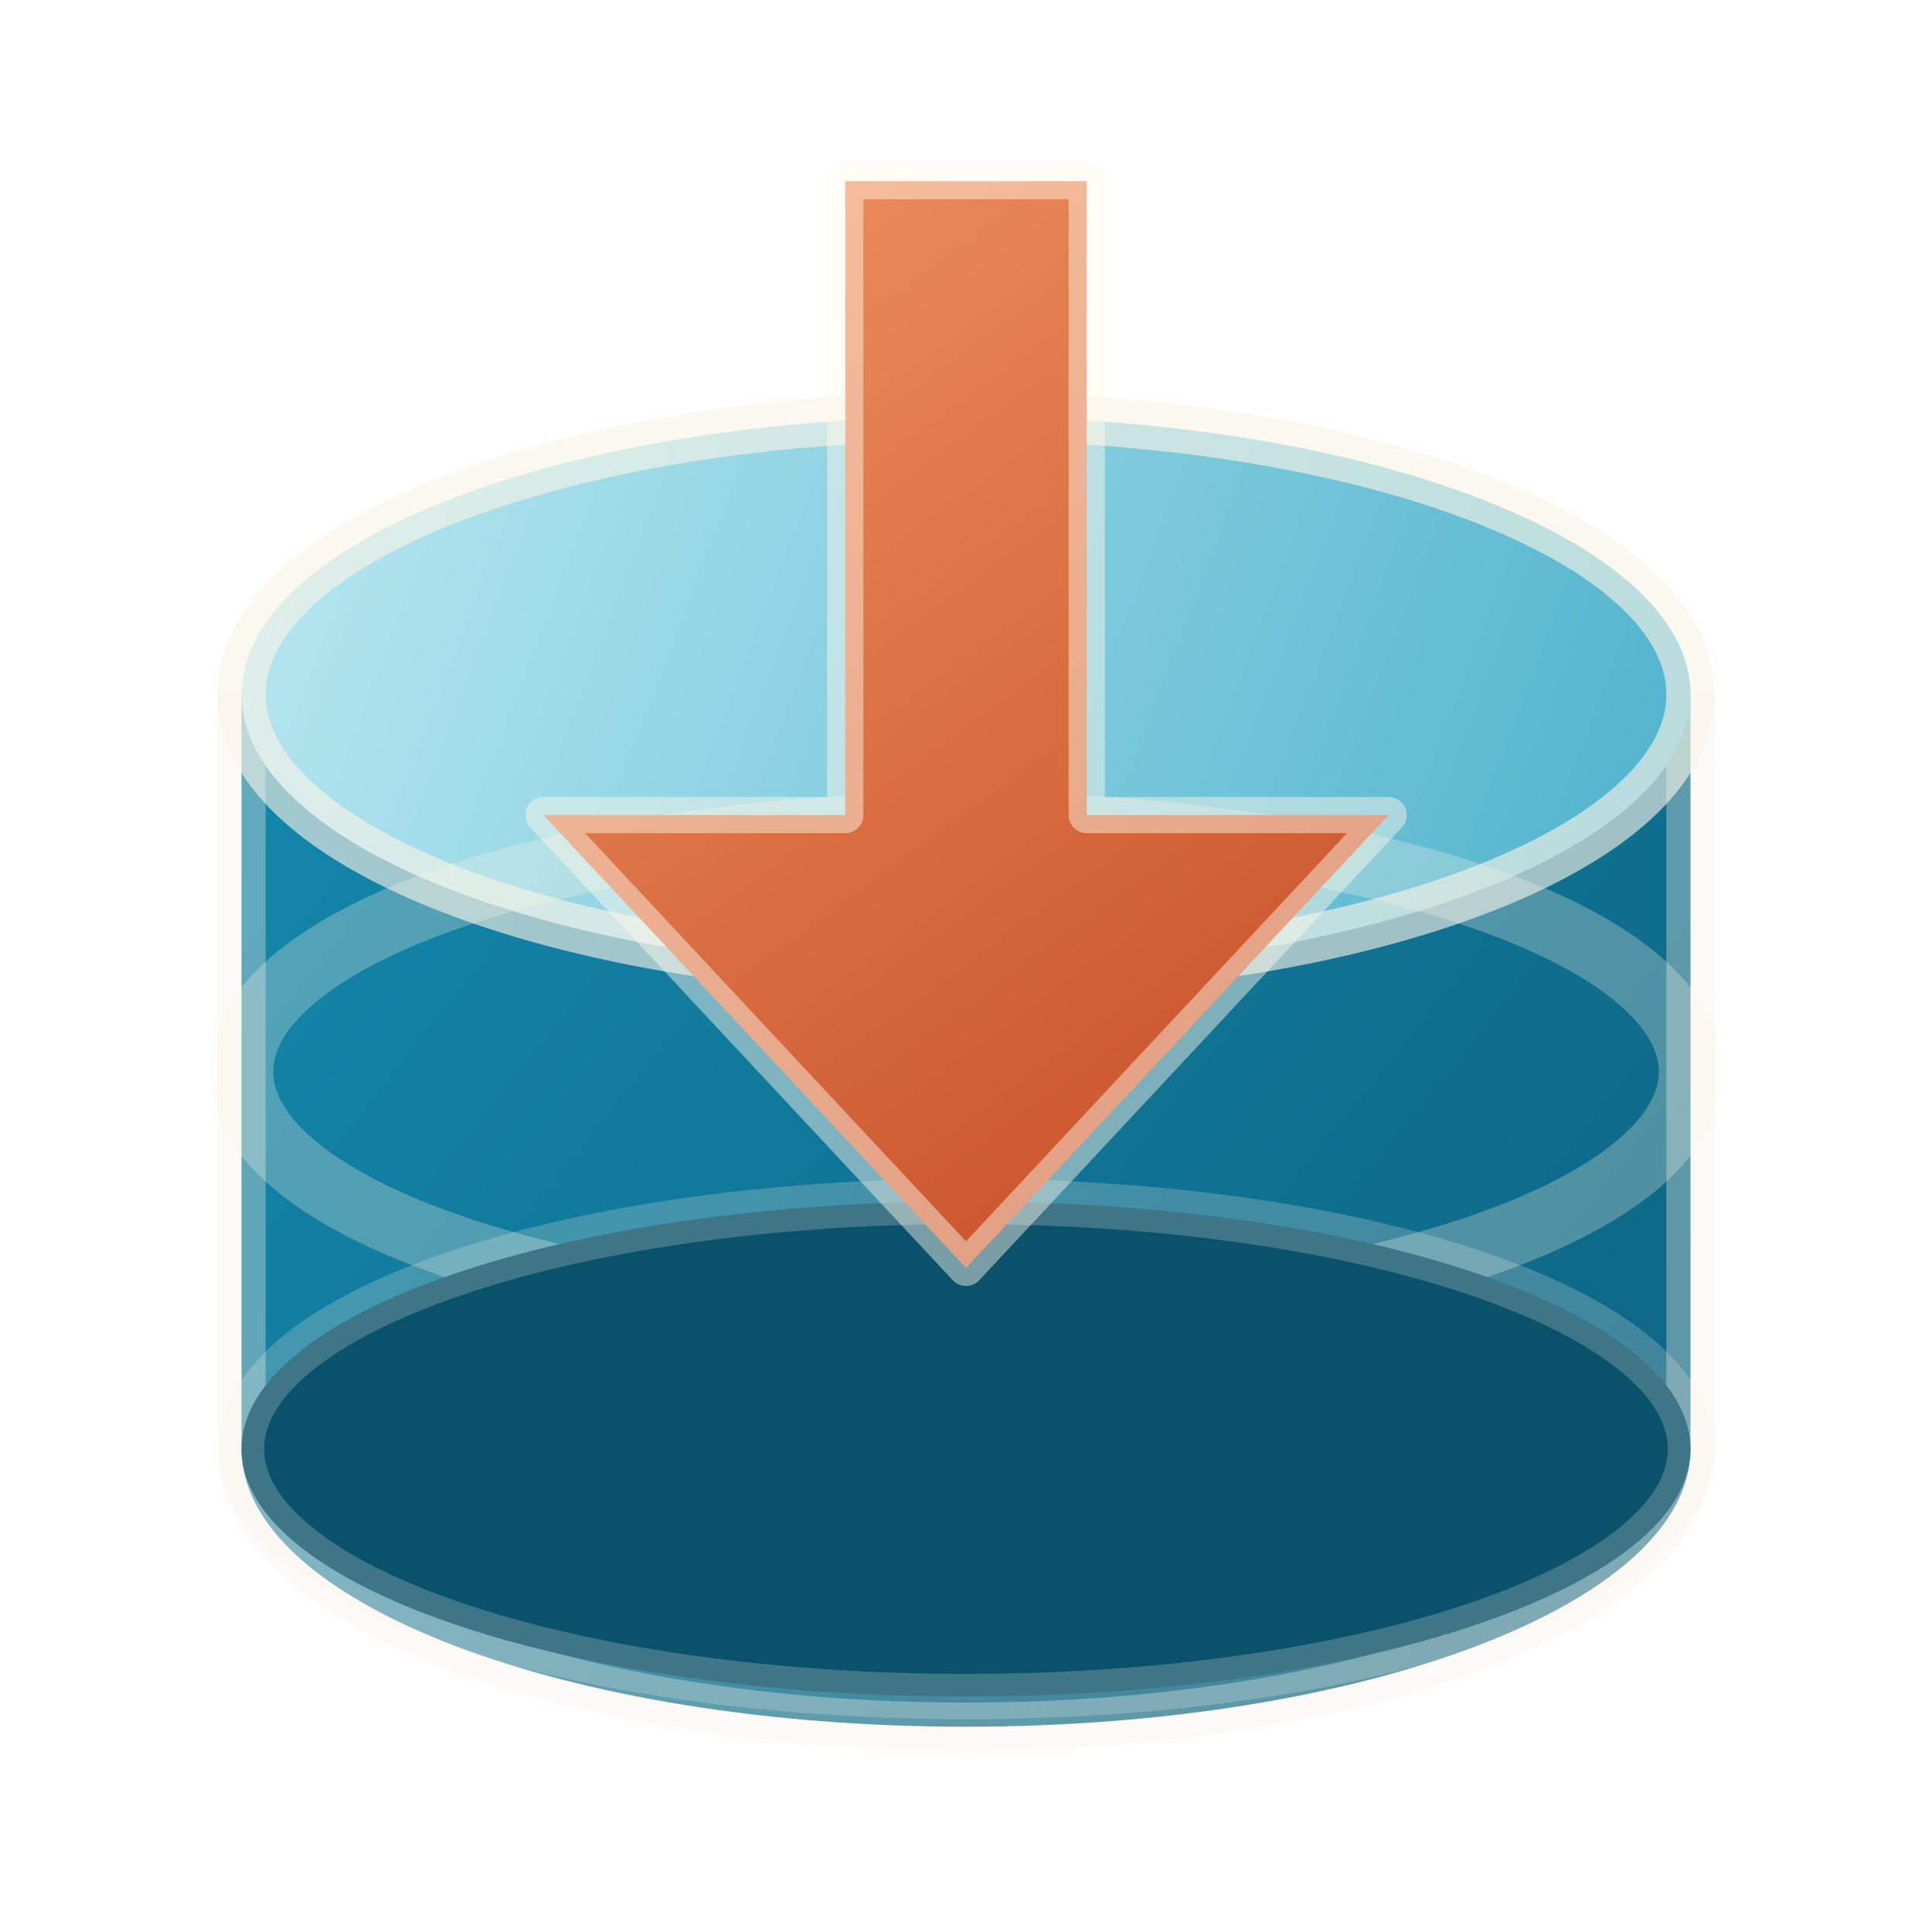
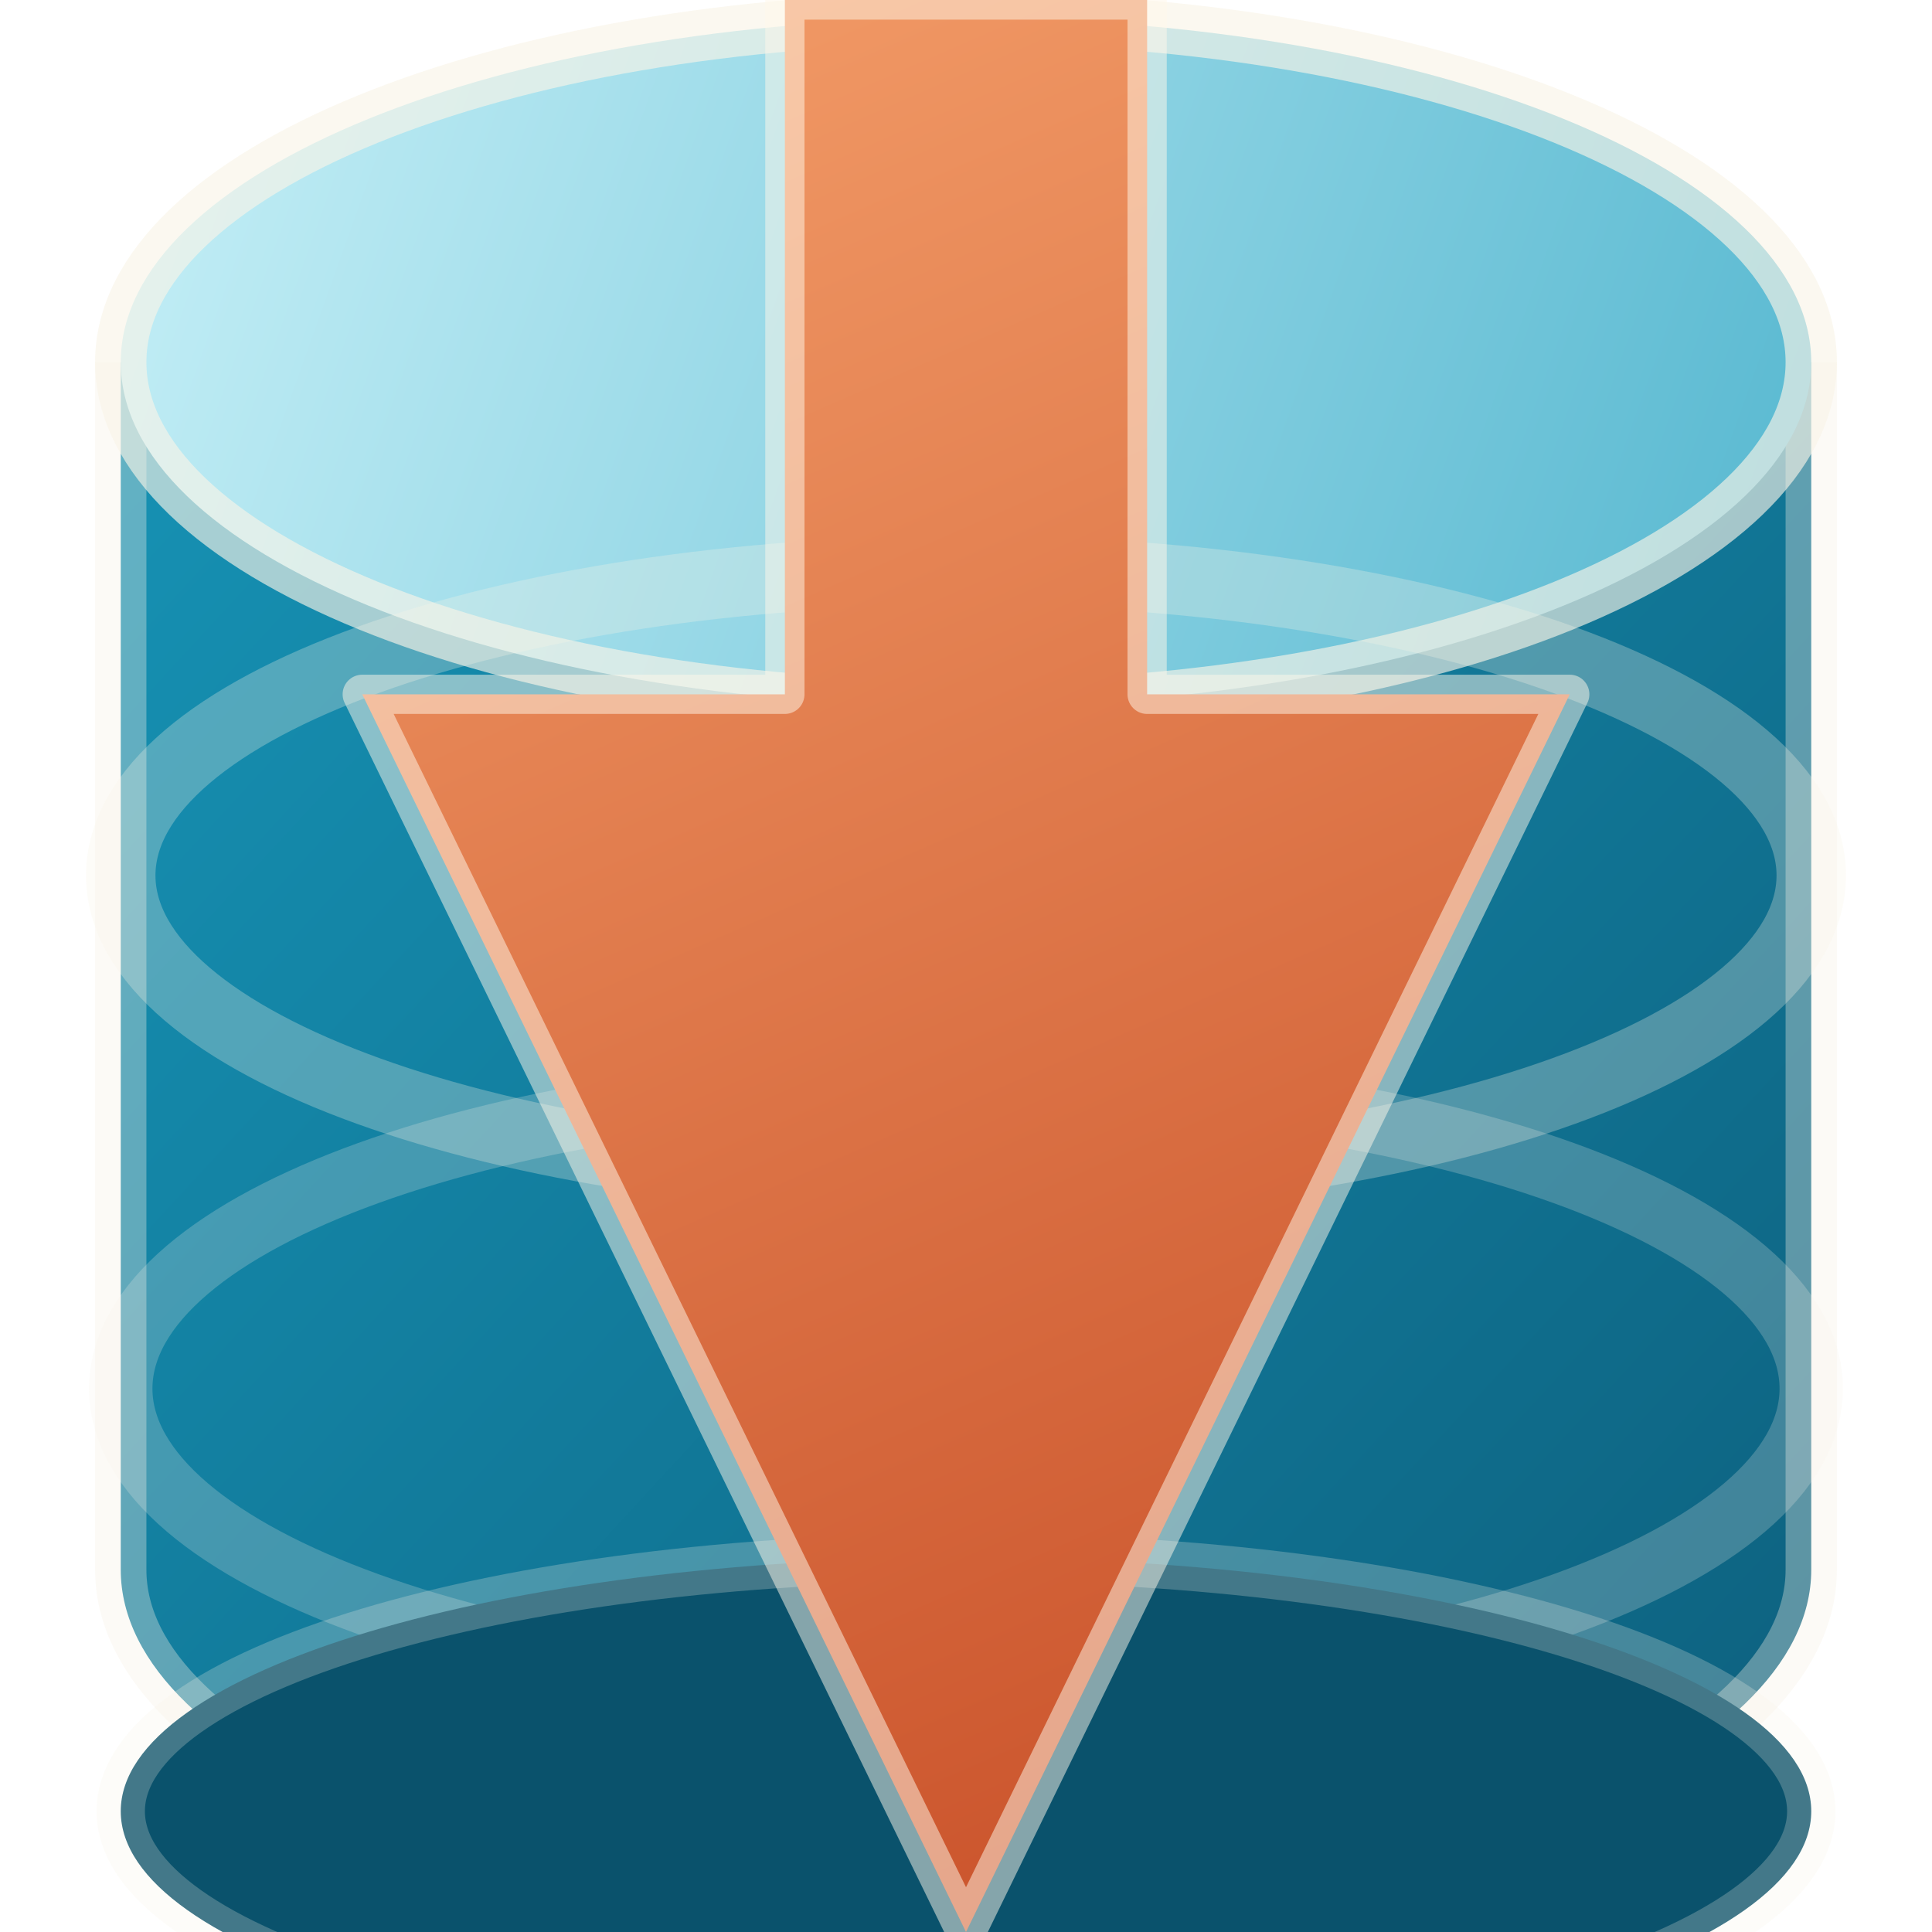
<svg xmlns="http://www.w3.org/2000/svg" viewBox="0 0 64 64" role="img" aria-label="MiSTer downloader database inspector favicon">
  <defs>
-     <linearGradient id="dbTop" x1="7" y1="17" x2="57" y2="36" gradientUnits="userSpaceOnUse">
-       <stop offset="0" stop-color="#b9e8f1" />
-       <stop offset="1" stop-color="#48afca" />
+     <linearGradient id="dbTop" x1="4" y1="8" x2="60" y2="28" gradientUnits="userSpaceOnUse">
+       <stop offset="0" stop-color="#c1edf5" />
+       <stop offset="1" stop-color="#53b6cf" />
    </linearGradient>
-     <linearGradient id="dbBody" x1="9" y1="24" x2="55" y2="61" gradientUnits="userSpaceOnUse">
-       <stop offset="0" stop-color="#1386aa" />
+     <linearGradient id="dbBody" x1="6" y1="14" x2="58" y2="62" gradientUnits="userSpaceOnUse">
+       <stop offset="0" stop-color="#1690b2" />
      <stop offset="1" stop-color="#0d617f" />
    </linearGradient>
-     <linearGradient id="arrow" x1="20" y1="6" x2="44" y2="39" gradientUnits="userSpaceOnUse">
-       <stop offset="0" stop-color="#ef9160" />
-       <stop offset="1" stop-color="#c75028" />
+     <linearGradient id="arrow" x1="18" y1="0" x2="46" y2="64" gradientUnits="userSpaceOnUse">
+       <stop offset="0" stop-color="#f29b67" />
+       <stop offset="1" stop-color="#c84f28" />
    </linearGradient>
  </defs>
-   <path d="M8 23v25c0 5.1 10.8 9.2 24 9.2S56 53.1 56 48V23" fill="url(#dbBody)" stroke="#f8f3e7" stroke-opacity="0.34" stroke-width="1.6" />
-   <ellipse cx="32" cy="23" rx="24" ry="9.2" fill="url(#dbTop)" stroke="#f8f3e7" stroke-opacity="0.62" stroke-width="1.6" />
-   <ellipse cx="32" cy="35.5" rx="24" ry="8.2" fill="none" stroke="#f8f3e7" stroke-opacity="0.28" stroke-width="2.1" />
-   <ellipse cx="32" cy="48" rx="24" ry="8.2" fill="#0a526c" stroke="#f8f3e7" stroke-opacity="0.22" stroke-width="1.5" />
-   <path d="M36 6v21h10L32 42 18 27h10V6z" fill="url(#arrow)" stroke="#fff8eb" stroke-opacity="0.46" stroke-width="1.2" stroke-linejoin="round" />
+   <path d="M4 12v40c0 6.3 12.5 11.4 28 11.4S60 58.3 60 52V12" fill="url(#dbBody)" stroke="#f8f3e7" stroke-opacity="0.34" stroke-width="1.7" />
+   <ellipse cx="32" cy="12" rx="28" ry="11.4" fill="url(#dbTop)" stroke="#f8f3e7" stroke-opacity="0.64" stroke-width="1.7" />
+   <ellipse cx="32" cy="29" rx="28" ry="10.1" fill="none" stroke="#f8f3e7" stroke-opacity="0.28" stroke-width="2.3" />
+   <ellipse cx="32" cy="46" rx="28" ry="10.1" fill="none" stroke="#f8f3e7" stroke-opacity="0.22" stroke-width="2.1" />
+   <ellipse cx="32" cy="60" rx="28" ry="8.4" fill="#0a526c" stroke="#f8f3e7" stroke-opacity="0.24" stroke-width="1.6" />
+   <path d="M38 0v23h14L32 64 12 23h14V0z" fill="url(#arrow)" stroke="#fff8eb" stroke-opacity="0.5" stroke-width="1.3" stroke-linejoin="round" />
</svg>
